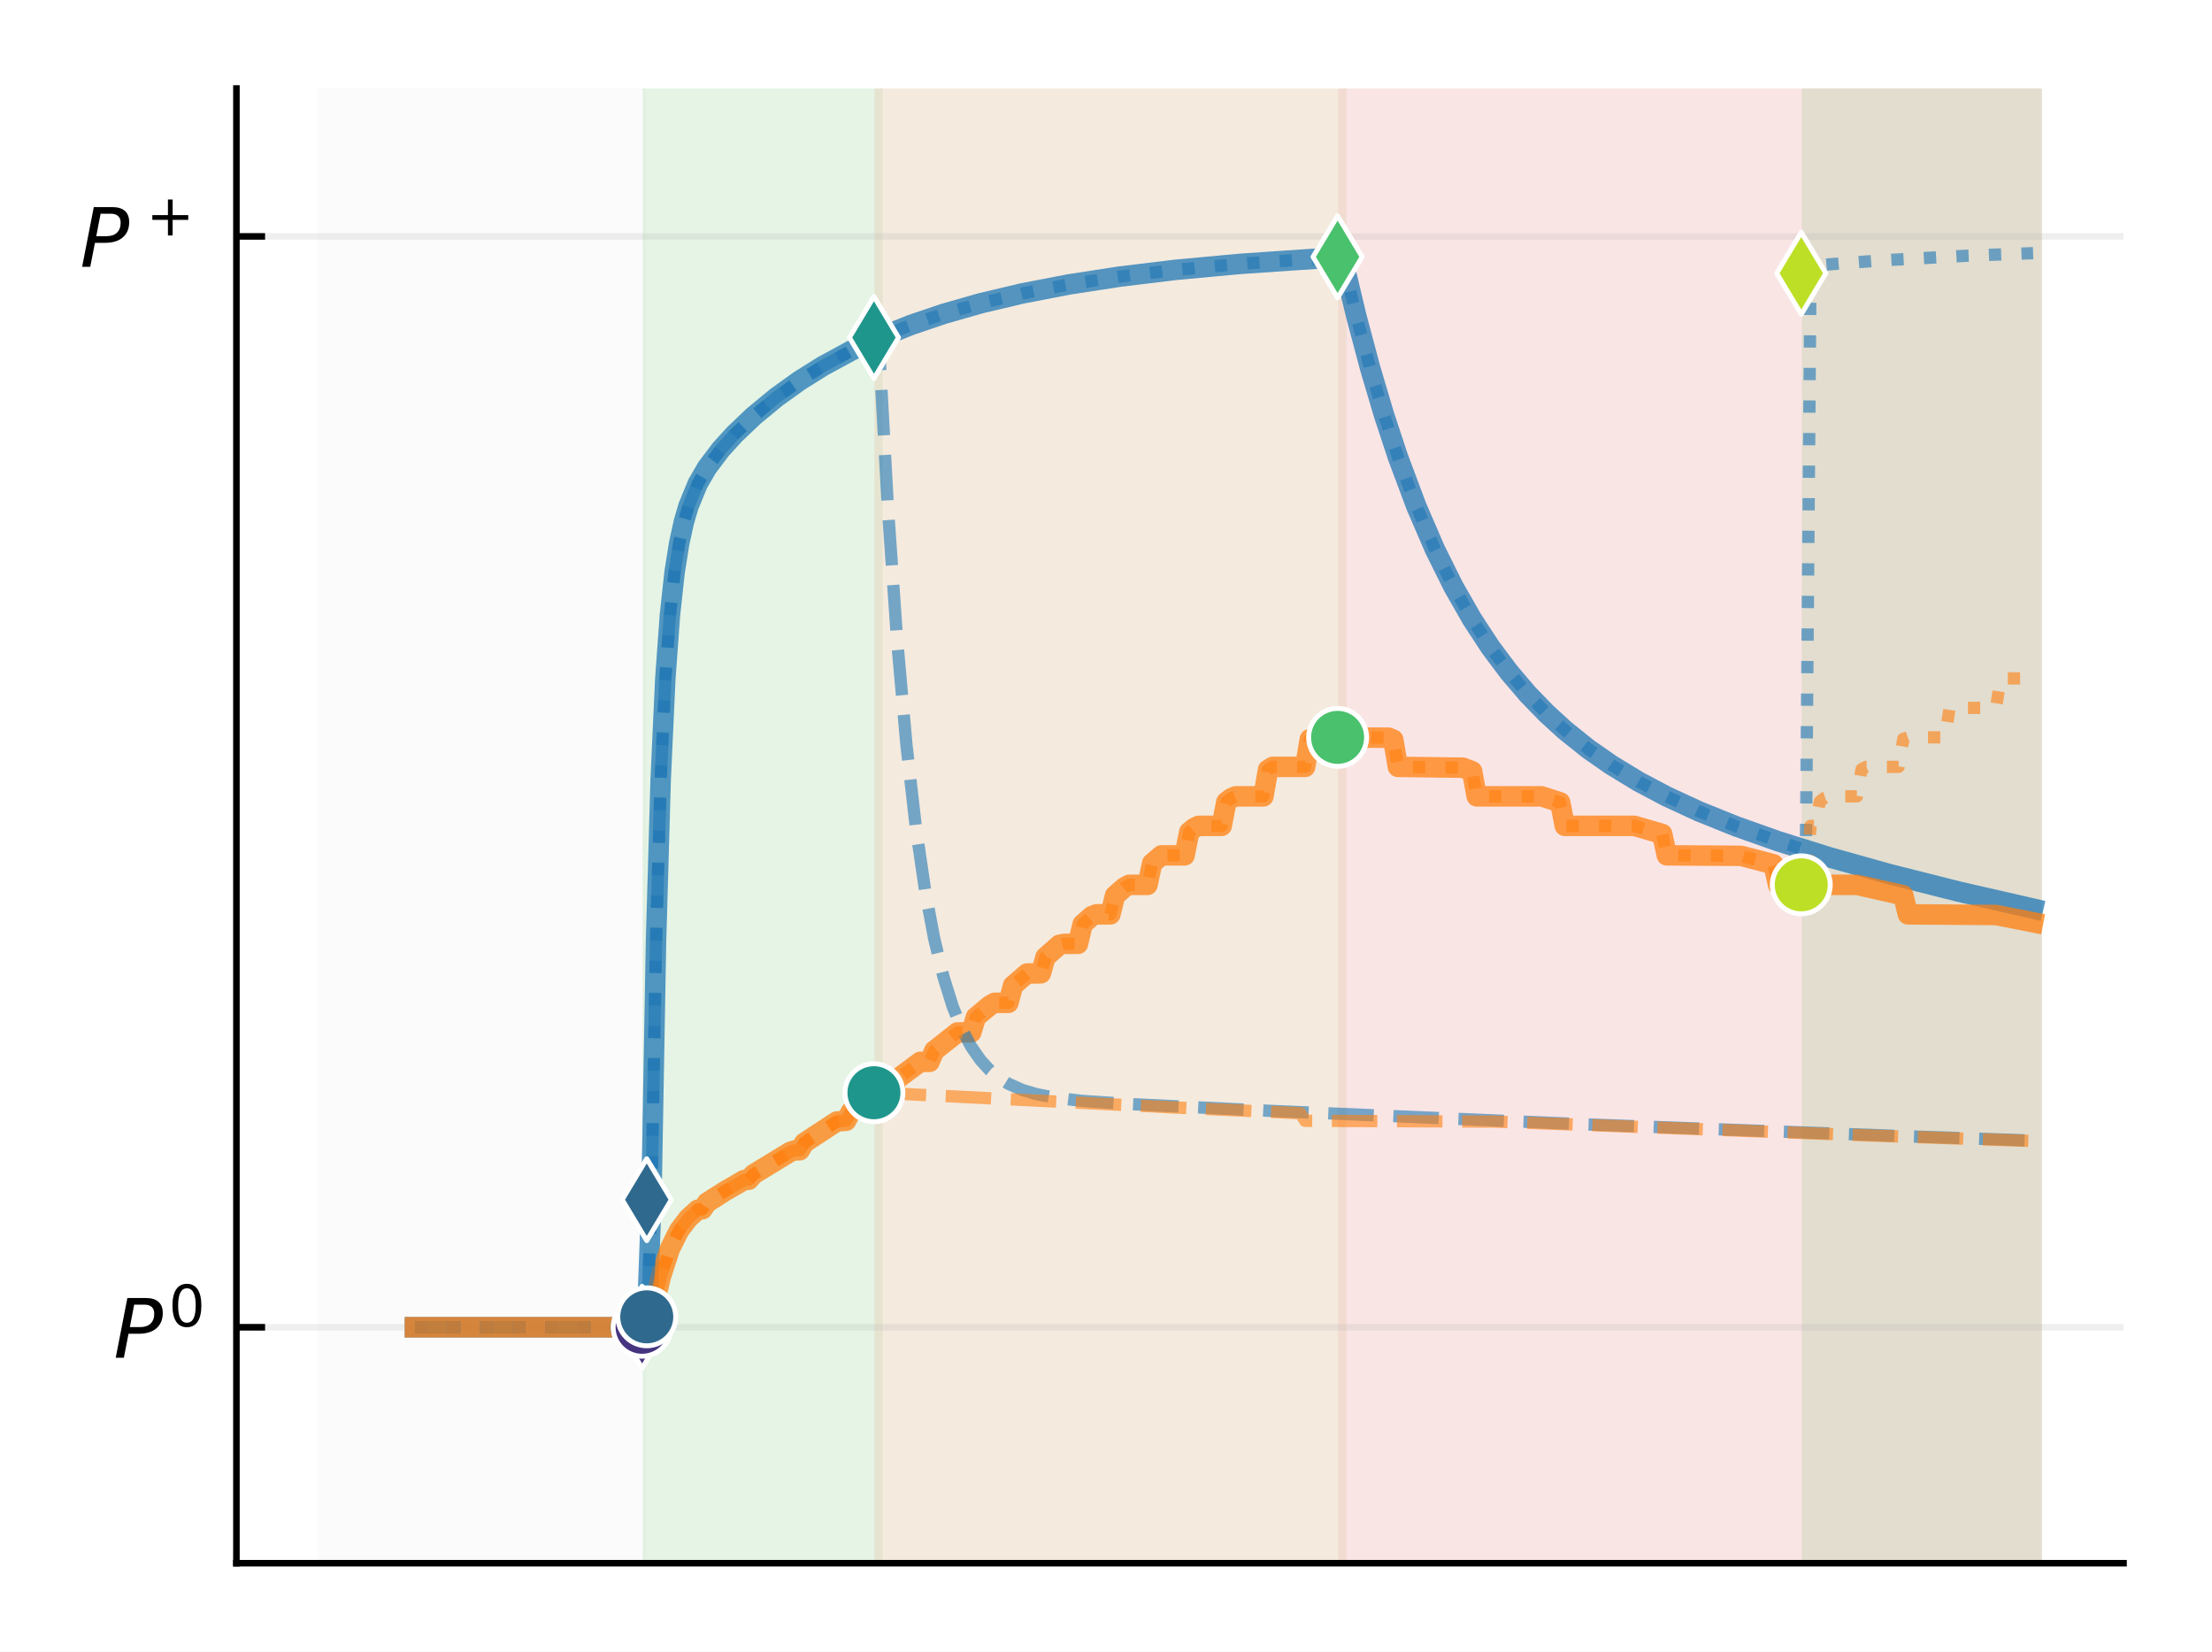
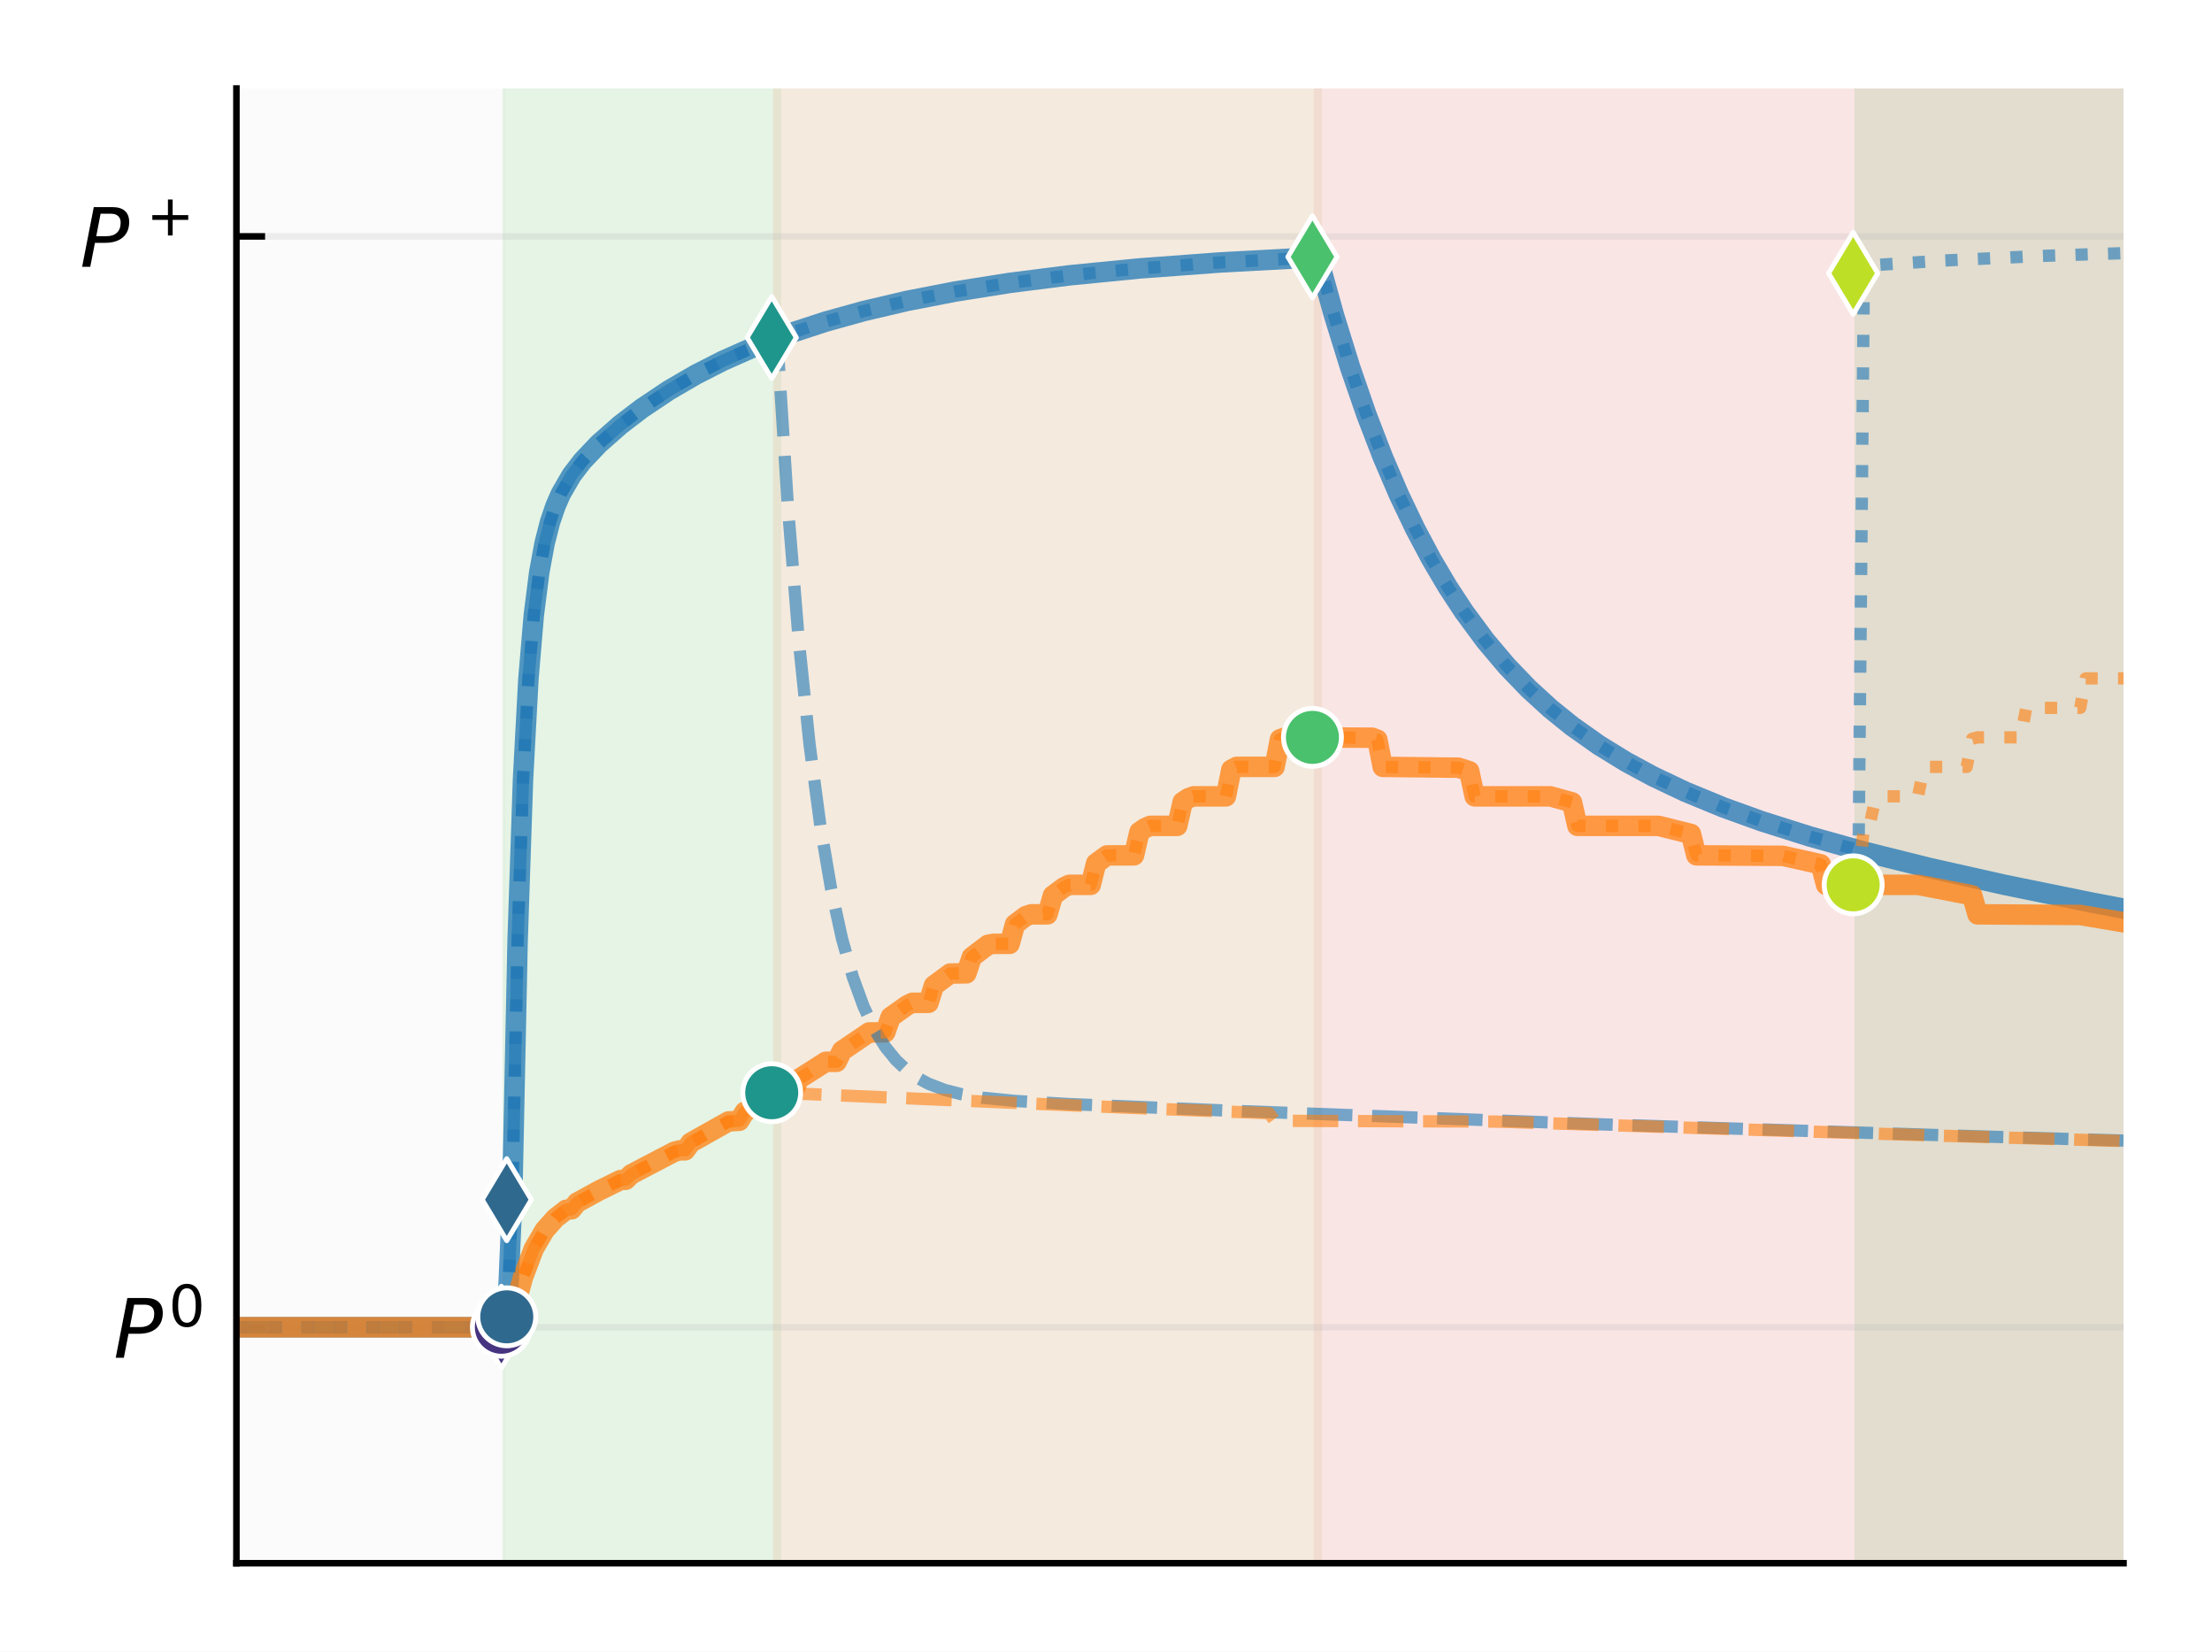
<svg xmlns="http://www.w3.org/2000/svg" xmlns:xlink="http://www.w3.org/1999/xlink" width="270pt" height="201.6pt" viewBox="0 0 270 201.6" version="1.1">
  <defs>
    <style type="text/css">*{stroke-linejoin: round; stroke-linecap: butt}</style>
  </defs>
  <g id="figure_1">
    <g id="patch_1">
      <path d="M 0 201.6  L 270 201.6  L 270 0  L 0 0  z " style="fill: #ffffff" />
    </g>
    <g id="axes_1">
      <g id="patch_2">
        <path d="M 28.857 190.8  L 259.2 190.8  L 259.2 10.8  L 28.857 10.8  z " style="fill: #ffffff" />
      </g>
      <g id="patch_3">
-         <path d="M 39.327 190.8  L 78.378 190.8  L 78.378 10.8  L 39.327 10.8  z " clip-path="url(#pe2b6ffb900)" style="fill: #cccccc; opacity: 0.08; stroke: #cccccc; stroke-linejoin: miter" />
+         <path d="M 15.657 190.8  L 61.198 190.8  L 61.198 10.8  L 15.657 10.8  z " clip-path="url(#pe4b961b85b)" style="fill: #cccccc; opacity: 0.08; stroke: #cccccc; stroke-linejoin: miter" />
      </g>
      <g id="patch_4">
-         <path d="M 78.944 190.8  L 107.242 190.8  L 107.242 10.8  L 78.944 10.8  z " clip-path="url(#pe2b6ffb900)" style="fill: #2ca02c; opacity: 0.08; stroke: #2ca02c; stroke-linejoin: miter" />
+         <path d="M 61.858 190.8  L 94.858 190.8  L 94.858 10.8  L 61.858 10.8  z " clip-path="url(#pe4b961b85b)" style="fill: #2ca02c; opacity: 0.08; stroke: #2ca02c; stroke-linejoin: miter" />
      </g>
      <g id="patch_5">
-         <path d="M 78.944 190.8  L 163.837 190.8  L 163.837 10.8  L 78.944 10.8  z " clip-path="url(#pe2b6ffb900)" style="fill: #2ca02c; opacity: 0.05; stroke: #2ca02c; stroke-linejoin: miter" />
+         <path d="M 61.858 190.8  L 160.859 190.8  L 160.859 10.8  L 61.858 10.8  z " clip-path="url(#pe4b961b85b)" style="fill: #2ca02c; opacity: 0.05; stroke: #2ca02c; stroke-linejoin: miter" />
      </g>
      <g id="patch_6">
-         <path d="M 107.242 190.8  L 248.73 190.8  L 248.73 10.8  L 107.242 10.8  z " clip-path="url(#pe2b6ffb900)" style="fill: #d62728; opacity: 0.05; stroke: #d62728; stroke-linejoin: miter" />
+         <path d="M 94.858 190.8  L 259.86 190.8  L 259.86 10.8  L 94.858 10.8  z " clip-path="url(#pe4b961b85b)" style="fill: #d62728; opacity: 0.05; stroke: #d62728; stroke-linejoin: miter" />
      </g>
      <g id="patch_7">
-         <path d="M 163.837 190.8  L 248.73 190.8  L 248.73 10.8  L 163.837 10.8  z " clip-path="url(#pe2b6ffb900)" style="fill: #d62728; opacity: 0.08; stroke: #d62728; stroke-linejoin: miter" />
+         <path d="M 160.859 190.8  L 259.86 190.8  L 259.86 10.8  L 160.859 10.8  z " clip-path="url(#pe4b961b85b)" style="fill: #d62728; opacity: 0.08; stroke: #d62728; stroke-linejoin: miter" />
      </g>
      <g id="patch_8">
-         <path d="M 107.242 190.8  L 163.837 190.8  L 163.837 10.8  L 107.242 10.8  z " clip-path="url(#pe2b6ffb900)" style="fill: #ff7f0e; opacity: 0.06; stroke: #ff7f0e; stroke-linejoin: miter" />
+         <path d="M 94.858 190.8  L 160.859 190.8  L 160.859 10.8  L 94.858 10.8  z " clip-path="url(#pe4b961b85b)" style="fill: #ff7f0e; opacity: 0.06; stroke: #ff7f0e; stroke-linejoin: miter" />
      </g>
      <g id="patch_9">
-         <path d="M 220.432 190.8  L 248.73 190.8  L 248.73 10.8  L 220.432 10.8  z " clip-path="url(#pe2b6ffb900)" style="fill: #2ca02c; opacity: 0.12; stroke: #2ca02c; stroke-linejoin: miter" />
+         <path d="M 226.86 190.8  L 259.86 190.8  L 259.86 10.8  L 226.86 10.8  z " clip-path="url(#pe4b961b85b)" style="fill: #2ca02c; opacity: 0.12; stroke: #2ca02c; stroke-linejoin: miter" />
      </g>
      <g id="matplotlib.axis_1" />
      <g id="matplotlib.axis_2">
        <g id="ytick_1">
          <g id="line2d_1">
-             <path d="M 28.857 162  L 259.2 162  " clip-path="url(#pe2b6ffb900)" style="fill: none; stroke: #b0b0b0; stroke-opacity: 0.2; stroke-width: 0.8; stroke-linecap: square" />
+             <path d="M 28.857 162  L 259.2 162  " clip-path="url(#pe4b961b85b)" style="fill: none; stroke: #b0b0b0; stroke-opacity: 0.2; stroke-width: 0.8; stroke-linecap: square" />
          </g>
          <g id="line2d_2">
            <defs>
-               <path id="m5f31c4d35d" d="M 0 0  L 3.5 0  " style="stroke: #000000; stroke-width: 0.8" />
+               <path id="m639a095d6e" d="M 0 0  L 3.5 0  " style="stroke: #000000; stroke-width: 0.8" />
            </defs>
            <g>
-               <use xlink:href="#m5f31c4d35d" x="28.857" y="162" style="stroke: #000000; stroke-width: 0.8" />
+               <use xlink:href="#m639a095d6e" x="28.857" y="162" style="stroke: #000000; stroke-width: 0.8" />
            </g>
          </g>
          <g id="text_1">
            <g transform="translate(13.85717 165.7992) scale(0.1 -0.1)">
              <defs>
                <path id="DejaVuSans-Oblique-50" d="M 1081 4666  L 2541 4666  Q 3178 4666 3512 4369  Q 3847 4072 3847 3500  Q 3847 2731 3353 2303  Q 2859 1875 1966 1875  L 1172 1875  L 806 0  L 172 0  L 1081 4666  z M 1613 4147  L 1275 2394  L 2069 2394  Q 2606 2394 2893 2669  Q 3181 2944 3181 3456  Q 3181 3784 2986 3965  Q 2791 4147 2438 4147  L 1613 4147  z " transform="scale(0.015625)" />
                <path id="DejaVuSans-30" d="M 2034 4250  Q 1547 4250 1301 3770  Q 1056 3291 1056 2328  Q 1056 1369 1301 889  Q 1547 409 2034 409  Q 2525 409 2770 889  Q 3016 1369 3016 2328  Q 3016 3291 2770 3770  Q 2525 4250 2034 4250  z M 2034 4750  Q 2819 4750 3233 4129  Q 3647 3509 3647 2328  Q 3647 1150 3233 529  Q 2819 -91 2034 -91  Q 1250 -91 836 529  Q 422 1150 422 2328  Q 422 3509 836 4129  Q 1250 4750 2034 4750  z " transform="scale(0.015625)" />
              </defs>
              <use xlink:href="#DejaVuSans-Oblique-50" transform="translate(0 0.765625)" />
              <use xlink:href="#DejaVuSans-30" transform="translate(67.31951 39.04688) scale(0.7)" />
            </g>
          </g>
        </g>
        <g id="ytick_2">
          <g id="line2d_3">
-             <path d="M 28.857 28.852  L 259.2 28.852  " clip-path="url(#pe2b6ffb900)" style="fill: none; stroke: #b0b0b0; stroke-opacity: 0.2; stroke-width: 0.8; stroke-linecap: square" />
+             <path d="M 28.857 28.852  L 259.2 28.852  " clip-path="url(#pe4b961b85b)" style="fill: none; stroke: #b0b0b0; stroke-opacity: 0.2; stroke-width: 0.8; stroke-linecap: square" />
          </g>
          <g id="line2d_4">
            <g>
-               <use xlink:href="#m5f31c4d35d" x="28.857" y="28.852" style="stroke: #000000; stroke-width: 0.8" />
+               <use xlink:href="#m639a095d6e" x="28.857" y="28.852" style="stroke: #000000; stroke-width: 0.8" />
            </g>
          </g>
          <g id="text_2">
            <g transform="translate(9.757173 32.65148) scale(0.1 -0.1)">
              <defs>
                <path id="DejaVuSans-2b" d="M 2944 4013  L 2944 2272  L 4684 2272  L 4684 1741  L 2944 1741  L 2944 0  L 2419 0  L 2419 1741  L 678 1741  L 678 2272  L 2419 2272  L 2419 4013  L 2944 4013  z " transform="scale(0.015625)" />
              </defs>
              <use xlink:href="#DejaVuSans-Oblique-50" transform="translate(0 0.826562)" />
              <use xlink:href="#DejaVuSans-2b" transform="translate(80.9572 39.10781) scale(0.7)" />
            </g>
          </g>
        </g>
      </g>
      <g id="line2d_5">
-         <path d="M 50.646 162  L 78.944 162  L 79.51 146.435  L 80.076 114.893  L 80.642 95.151  L 81.208 82.886  L 81.774 75.062  L 82.34 69.877  L 82.906 66.297  L 83.472 63.719  L 84.038 61.782  L 85.169 59.033  L 86.301 57.081  L 87.999 54.831  L 89.697 52.969  L 91.961 50.813  L 94.791 48.475  L 97.62 46.447  L 100.45 44.675  L 103.846 42.83  L 107.242 41.242  L 111.203 39.658  L 115.165 38.314  L 119.693 37.019  L 124.786 35.813  L 130.446 34.722  L 136.671 33.763  L 143.463 32.94  L 151.386 32.205  L 161.007 31.553  L 163.837 31.4  L 165.535 38.514  L 167.233 44.898  L 168.931 50.628  L 170.628 55.772  L 172.892 61.822  L 175.156 67.066  L 177.42 71.619  L 179.684 75.58  L 181.947 79.034  L 184.211 82.055  L 186.475 84.709  L 188.739 87.049  L 191.003 89.118  L 193.832 91.386  L 196.662 93.363  L 200.058 95.427  L 203.454 97.222  L 207.415 99.052  L 211.943 100.875  L 217.037 102.678  L 223.262 104.632  L 230.619 106.692  L 239.109 108.833  L 248.164 110.907  L 248.164 110.907  " clip-path="url(#pe2b6ffb900)" style="fill: none; stroke: #1f77b4; stroke-opacity: 0.75; stroke-width: 2.5; stroke-linecap: square" />
+         <path d="M 28.857 162  L 61.858 162  L 62.518 146.435  L 63.178 114.893  L 63.838 95.151  L 64.498 82.886  L 65.158 75.062  L 65.818 69.877  L 66.478 66.297  L 67.138 63.719  L 67.798 61.782  L 68.458 60.267  L 69.778 57.99  L 71.098 56.267  L 73.078 54.179  L 75.718 51.853  L 78.358 49.836  L 81.658 47.63  L 84.958 45.71  L 88.258 44.029  L 92.218 42.275  L 96.178 40.762  L 100.798 39.252  L 105.418 37.968  L 110.698 36.73  L 116.638 35.576  L 123.238 34.531  L 130.498 33.611  L 139.079 32.765  L 148.979 32.031  L 160.199 31.429  L 160.859 31.4  L 162.839 38.514  L 164.819 44.898  L 166.799 50.628  L 168.779 55.772  L 170.759 60.39  L 172.739 64.537  L 174.719 68.265  L 176.699 71.619  L 178.679 74.64  L 181.319 78.213  L 183.959 81.337  L 186.599 84.077  L 189.239 86.491  L 191.879 88.624  L 195.179 90.958  L 198.479 92.988  L 201.779 94.772  L 205.739 96.65  L 210.359 98.554  L 214.979 100.22  L 220.92 102.102  L 227.52 103.948  L 235.44 105.926  L 244.68 108.002  L 255.24 110.152  L 259.2 110.907  L 259.2 110.907  " clip-path="url(#pe4b961b85b)" style="fill: none; stroke: #1f77b4; stroke-opacity: 0.75; stroke-width: 2.5; stroke-linecap: square" />
      </g>
      <g id="line2d_6">
-         <path d="M 50.646 162  L 78.944 162  L 79.51 160.726  L 80.642 155.903  L 81.774 152.411  L 82.906 150.156  L 84.038 148.673  L 85.169 147.652  L 85.735 147.6  L 86.301 146.784  L 88.565 145.34  L 90.829 144.034  L 91.395 144  L 91.961 143.338  L 96.489 140.573  L 97.054 140.4  L 97.62 140.4  L 98.186 139.475  L 102.148 136.879  L 103.28 136.8  L 103.846 135.714  L 107.242 133.374  L 107.808 133.2  L 108.94 133.2  L 109.505 131.703  L 112.335 129.6  L 113.467 129.6  L 114.033 128.253  L 116.863 126.019  L 118.561 126  L 119.127 124.138  L 120.825 122.725  L 121.39 122.4  L 123.088 122.4  L 123.654 120.293  L 125.352 118.828  L 127.05 118.8  L 127.616 116.821  L 129.314 115.319  L 129.88 115.2  L 131.578 115.2  L 132.144 112.811  L 133.275 111.814  L 133.841 111.6  L 135.539 111.6  L 136.105 109.313  L 137.237 108.321  L 137.803 108  L 140.067 108  L 140.633 105.373  L 141.765 104.406  L 144.595 104.4  L 145.16 101.555  L 145.726 101.089  L 146.292 100.8  L 149.122 100.8  L 149.688 97.89  L 150.254 97.445  L 150.82 97.2  L 154.216 97.2  L 154.782 93.946  L 155.348 93.6  L 159.309 93.6  L 159.875 90.232  L 160.441 90  L 169.496 90.041  L 170.062 90.281  L 170.628 93.6  L 178.552 93.703  L 179.684 94.13  L 180.25 97.2  L 188.173 97.2  L 190.437 97.931  L 191.003 100.8  L 199.492 100.8  L 202.888 101.787  L 203.454 104.4  L 212.509 104.46  L 216.471 105.492  L 217.037 108  L 226.658 108  L 232.317 109.275  L 232.883 111.6  L 243.636 111.679  L 248.164 112.57  L 248.164 112.57  " clip-path="url(#pe2b6ffb900)" style="fill: none; stroke: #ff7f0e; stroke-opacity: 0.75; stroke-width: 2.5; stroke-linecap: square" />
+         <path d="M 28.857 162  L 61.858 162  L 62.518 160.726  L 63.838 155.903  L 65.158 152.411  L 66.478 150.156  L 67.798 148.673  L 69.118 147.652  L 69.778 147.6  L 70.438 146.784  L 73.078 145.34  L 75.718 144.034  L 76.378 144  L 77.038 143.338  L 82.318 140.573  L 82.978 140.4  L 83.638 140.4  L 84.298 139.475  L 88.918 136.879  L 90.238 136.8  L 90.898 135.714  L 94.858 133.374  L 95.518 133.2  L 96.838 133.2  L 97.498 131.703  L 100.798 129.6  L 102.118 129.6  L 102.778 128.253  L 106.078 126.019  L 108.058 126  L 108.718 124.138  L 110.698 122.725  L 111.358 122.4  L 113.338 122.4  L 113.998 120.293  L 115.978 118.828  L 117.958 118.8  L 118.618 116.821  L 120.598 115.319  L 121.258 115.2  L 123.238 115.2  L 123.898 112.811  L 125.218 111.814  L 125.878 111.6  L 127.858 111.6  L 128.518 109.313  L 129.838 108.321  L 130.498 108  L 133.138 108  L 133.798 105.373  L 135.118 104.406  L 138.419 104.4  L 139.079 101.555  L 139.739 101.089  L 140.399 100.8  L 143.699 100.8  L 144.359 97.89  L 145.019 97.445  L 145.679 97.2  L 149.639 97.2  L 150.299 93.946  L 150.959 93.6  L 155.579 93.6  L 156.239 90.232  L 156.899 90  L 167.459 90.041  L 168.119 90.281  L 168.779 93.6  L 178.019 93.703  L 179.339 94.13  L 179.999 97.2  L 189.239 97.2  L 191.879 97.931  L 192.539 100.8  L 202.439 100.8  L 206.399 101.787  L 207.059 104.4  L 217.619 104.46  L 222.24 105.492  L 222.9 108  L 234.12 108  L 240.72 109.275  L 241.38 111.6  L 253.92 111.679  L 259.2 112.57  L 259.2 112.57  " clip-path="url(#pe4b961b85b)" style="fill: none; stroke: #ff7f0e; stroke-opacity: 0.75; stroke-width: 2.5; stroke-linecap: square" />
      </g>
      <g id="line2d_7">
-         <path d="M 50.646 162  L 78.944 162  L 79.51 146.435  L 80.076 114.893  L 80.642 95.151  L 81.208 82.886  L 81.774 75.062  L 82.34 69.877  L 82.906 66.297  L 83.472 63.719  L 84.038 61.782  L 85.169 59.033  L 86.301 57.081  L 87.999 54.831  L 89.697 52.969  L 91.961 50.813  L 94.791 48.475  L 97.62 46.447  L 100.45 44.675  L 103.846 42.83  L 107.242 41.242  L 108.374 61.937  L 109.505 78.162  L 110.637 90.871  L 111.769 100.808  L 112.901 108.552  L 114.033 114.575  L 115.165 119.248  L 116.297 122.866  L 117.429 125.65  L 118.561 127.781  L 119.693 129.404  L 120.825 130.636  L 121.956 131.57  L 123.088 132.28  L 124.786 133.036  L 126.484 133.543  L 128.748 133.985  L 132.144 134.375  L 137.803 134.755  L 154.782 135.574  L 193.832 137.245  L 233.449 138.716  L 248.164 139.216  L 248.164 139.216  " clip-path="url(#pe2b6ffb900)" style="fill: none; stroke-dasharray: 5.55,2.4; stroke-dashoffset: 0; stroke: #1f77b4; stroke-opacity: 0.6; stroke-width: 1.5" />
+         <path d="M 28.857 162  L 61.858 162  L 62.518 146.435  L 63.178 114.893  L 63.838 95.151  L 64.498 82.886  L 65.158 75.062  L 65.818 69.877  L 66.478 66.297  L 67.138 63.719  L 67.798 61.782  L 68.458 60.267  L 69.778 57.99  L 71.098 56.267  L 73.078 54.179  L 75.718 51.853  L 78.358 49.836  L 81.658 47.63  L 84.958 45.71  L 88.258 44.029  L 92.218 42.275  L 94.858 41.242  L 96.178 61.937  L 97.498 78.162  L 98.818 90.871  L 100.138 100.808  L 101.458 108.552  L 102.778 114.575  L 104.098 119.248  L 105.418 122.866  L 106.738 125.65  L 108.058 127.781  L 109.378 129.404  L 110.698 130.636  L 112.018 131.57  L 113.338 132.28  L 115.318 133.036  L 117.298 133.543  L 119.938 133.985  L 123.898 134.375  L 130.498 134.755  L 150.299 135.574  L 195.839 137.245  L 242.04 138.716  L 259.2 139.216  L 259.2 139.216  " clip-path="url(#pe4b961b85b)" style="fill: none; stroke-dasharray: 5.55,2.4; stroke-dashoffset: 0; stroke: #1f77b4; stroke-opacity: 0.6; stroke-width: 1.5" />
      </g>
      <g id="line2d_8">
-         <path d="M 50.646 162  L 78.944 162  L 79.51 160.726  L 80.642 155.903  L 81.774 152.411  L 82.906 150.156  L 84.038 148.673  L 85.169 147.652  L 85.735 147.6  L 86.301 146.784  L 88.565 145.34  L 90.829 144.034  L 91.395 144  L 91.961 143.338  L 96.489 140.573  L 97.054 140.4  L 97.62 140.4  L 98.186 139.475  L 102.148 136.879  L 103.28 136.8  L 103.846 135.714  L 107.242 133.374  L 143.463 135.179  L 158.743 135.878  L 159.309 136.8  L 182.513 136.897  L 228.356 138.597  L 248.164 139.269  L 248.164 139.269  " clip-path="url(#pe2b6ffb900)" style="fill: none; stroke-dasharray: 5.55,2.4; stroke-dashoffset: 0; stroke: #ff7f0e; stroke-opacity: 0.6; stroke-width: 1.5" />
+         <path d="M 28.857 162  L 61.858 162  L 62.518 160.726  L 63.838 155.903  L 65.158 152.411  L 66.478 150.156  L 67.798 148.673  L 69.118 147.652  L 69.778 147.6  L 70.438 146.784  L 73.078 145.34  L 75.718 144.034  L 76.378 144  L 77.038 143.338  L 82.318 140.573  L 82.978 140.4  L 83.638 140.4  L 84.298 139.475  L 88.918 136.879  L 90.238 136.8  L 90.898 135.714  L 94.858 133.374  L 137.099 135.179  L 154.919 135.878  L 155.579 136.8  L 182.639 136.897  L 236.1 138.597  L 259.2 139.269  L 259.2 139.269  " clip-path="url(#pe4b961b85b)" style="fill: none; stroke-dasharray: 5.55,2.4; stroke-dashoffset: 0; stroke: #ff7f0e; stroke-opacity: 0.6; stroke-width: 1.5" />
      </g>
      <g id="line2d_9">
-         <path d="M 50.646 162  L 78.944 162  L 79.51 146.435  L 80.076 114.893  L 80.642 95.151  L 81.208 82.886  L 81.774 75.062  L 82.34 69.877  L 82.906 66.297  L 83.472 63.719  L 84.038 61.782  L 85.169 59.033  L 86.301 57.081  L 87.999 54.831  L 89.697 52.969  L 91.961 50.813  L 94.791 48.475  L 97.62 46.447  L 100.45 44.675  L 103.846 42.83  L 107.242 41.242  L 111.203 39.658  L 115.165 38.314  L 119.693 37.019  L 124.786 35.813  L 130.446 34.722  L 136.671 33.763  L 143.463 32.94  L 151.386 32.205  L 161.007 31.553  L 163.837 31.4  L 165.535 38.514  L 167.233 44.898  L 168.931 50.628  L 170.628 55.772  L 172.892 61.822  L 175.156 67.066  L 177.42 71.619  L 179.684 75.58  L 181.947 79.034  L 184.211 82.055  L 186.475 84.709  L 188.739 87.049  L 191.003 89.118  L 193.832 91.386  L 196.662 93.363  L 200.058 95.427  L 203.454 97.222  L 207.415 99.052  L 211.943 100.875  L 217.037 102.678  L 220.432 103.772  L 220.998 32.439  L 229.487 31.791  L 240.241 31.207  L 248.164 30.899  L 248.164 30.899  " clip-path="url(#pe2b6ffb900)" style="fill: none; stroke-dasharray: 1.5,2.475; stroke-dashoffset: 0; stroke: #1f77b4; stroke-opacity: 0.6; stroke-width: 1.5" />
+         <path d="M 28.857 162  L 61.858 162  L 62.518 146.435  L 63.178 114.893  L 63.838 95.151  L 64.498 82.886  L 65.158 75.062  L 65.818 69.877  L 66.478 66.297  L 67.138 63.719  L 67.798 61.782  L 68.458 60.267  L 69.778 57.99  L 71.098 56.267  L 73.078 54.179  L 75.718 51.853  L 78.358 49.836  L 81.658 47.63  L 84.958 45.71  L 88.258 44.029  L 92.218 42.275  L 96.178 40.762  L 100.798 39.252  L 105.418 37.968  L 110.698 36.73  L 116.638 35.576  L 123.238 34.531  L 130.498 33.611  L 139.079 32.765  L 148.979 32.031  L 160.199 31.429  L 160.859 31.4  L 162.839 38.514  L 164.819 44.898  L 166.799 50.628  L 168.779 55.772  L 170.759 60.39  L 172.739 64.537  L 174.719 68.265  L 176.699 71.619  L 178.679 74.64  L 181.319 78.213  L 183.959 81.337  L 186.599 84.077  L 189.239 86.491  L 191.879 88.624  L 195.179 90.958  L 198.479 92.988  L 201.779 94.772  L 205.739 96.65  L 210.359 98.554  L 214.979 100.22  L 220.92 102.102  L 226.86 103.772  L 227.52 32.439  L 237.42 31.791  L 249.3 31.233  L 259.2 30.899  L 259.2 30.899  " clip-path="url(#pe4b961b85b)" style="fill: none; stroke-dasharray: 1.5,2.475; stroke-dashoffset: 0; stroke: #1f77b4; stroke-opacity: 0.6; stroke-width: 1.5" />
      </g>
      <g id="line2d_10">
-         <path d="M 50.646 162  L 78.944 162  L 79.51 160.726  L 80.642 155.903  L 81.774 152.411  L 82.906 150.156  L 84.038 148.673  L 85.169 147.652  L 85.735 147.6  L 86.301 146.784  L 88.565 145.34  L 90.829 144.034  L 91.395 144  L 91.961 143.338  L 96.489 140.573  L 97.054 140.4  L 97.62 140.4  L 98.186 139.475  L 102.148 136.879  L 103.28 136.8  L 103.846 135.714  L 107.242 133.374  L 107.808 133.2  L 108.94 133.2  L 109.505 131.703  L 112.335 129.6  L 113.467 129.6  L 114.033 128.253  L 116.863 126.019  L 118.561 126  L 119.127 124.138  L 120.825 122.725  L 121.39 122.4  L 123.088 122.4  L 123.654 120.293  L 125.352 118.828  L 127.05 118.8  L 127.616 116.821  L 129.314 115.319  L 129.88 115.2  L 131.578 115.2  L 132.144 112.811  L 133.275 111.814  L 133.841 111.6  L 135.539 111.6  L 136.105 109.313  L 137.237 108.321  L 137.803 108  L 140.067 108  L 140.633 105.373  L 141.765 104.406  L 144.595 104.4  L 145.16 101.555  L 145.726 101.089  L 146.292 100.8  L 149.122 100.8  L 149.688 97.89  L 150.254 97.445  L 150.82 97.2  L 154.216 97.2  L 154.782 93.946  L 155.348 93.6  L 159.309 93.6  L 159.875 90.232  L 160.441 90  L 169.496 90.041  L 170.062 90.281  L 170.628 93.6  L 178.552 93.703  L 179.684 94.13  L 180.25 97.2  L 188.173 97.2  L 190.437 97.931  L 191.003 100.8  L 199.492 100.8  L 202.888 101.787  L 203.454 104.4  L 212.509 104.46  L 216.471 105.492  L 217.037 108  L 220.432 108  L 220.998 100.8  L 221.564 100.8  L 222.13 97.832  L 222.696 97.386  L 223.262 97.2  L 226.658 97.2  L 227.224 93.887  L 227.79 93.6  L 231.751 93.6  L 232.317 90.175  L 232.883 90  L 237.411 90  L 237.977 86.4  L 243.636 86.4  L 244.202 82.8  L 248.164 82.8  L 248.164 82.8  " clip-path="url(#pe2b6ffb900)" style="fill: none; stroke-dasharray: 1.5,2.475; stroke-dashoffset: 0; stroke: #ff7f0e; stroke-opacity: 0.6; stroke-width: 1.5" />
+         <path d="M 28.857 162  L 61.858 162  L 62.518 160.726  L 63.838 155.903  L 65.158 152.411  L 66.478 150.156  L 67.798 148.673  L 69.118 147.652  L 69.778 147.6  L 70.438 146.784  L 73.078 145.34  L 75.718 144.034  L 76.378 144  L 77.038 143.338  L 82.318 140.573  L 82.978 140.4  L 83.638 140.4  L 84.298 139.475  L 88.918 136.879  L 90.238 136.8  L 90.898 135.714  L 94.858 133.374  L 95.518 133.2  L 96.838 133.2  L 97.498 131.703  L 100.798 129.6  L 102.118 129.6  L 102.778 128.253  L 106.078 126.019  L 108.058 126  L 108.718 124.138  L 110.698 122.725  L 111.358 122.4  L 113.338 122.4  L 113.998 120.293  L 115.978 118.828  L 117.958 118.8  L 118.618 116.821  L 120.598 115.319  L 121.258 115.2  L 123.238 115.2  L 123.898 112.811  L 125.218 111.814  L 125.878 111.6  L 127.858 111.6  L 128.518 109.313  L 129.838 108.321  L 130.498 108  L 133.138 108  L 133.798 105.373  L 135.118 104.406  L 138.419 104.4  L 139.079 101.555  L 139.739 101.089  L 140.399 100.8  L 143.699 100.8  L 144.359 97.89  L 145.019 97.445  L 145.679 97.2  L 149.639 97.2  L 150.299 93.946  L 150.959 93.6  L 155.579 93.6  L 156.239 90.232  L 156.899 90  L 167.459 90.041  L 168.119 90.281  L 168.779 93.6  L 178.019 93.703  L 179.339 94.13  L 179.999 97.2  L 189.239 97.2  L 191.879 97.931  L 192.539 100.8  L 202.439 100.8  L 206.399 101.787  L 207.059 104.4  L 217.619 104.46  L 222.24 105.492  L 222.9 108  L 226.86 108  L 227.52 100.8  L 228.18 100.8  L 228.84 97.832  L 229.5 97.386  L 230.16 97.2  L 234.12 97.2  L 234.78 93.887  L 235.44 93.6  L 240.06 93.6  L 240.72 90.175  L 241.38 90  L 246.66 90  L 247.32 86.4  L 253.92 86.4  L 254.58 82.8  L 259.2 82.8  L 259.2 82.8  " clip-path="url(#pe4b961b85b)" style="fill: none; stroke-dasharray: 1.5,2.475; stroke-dashoffset: 0; stroke: #ff7f0e; stroke-opacity: 0.6; stroke-width: 1.5" />
      </g>
      <g id="patch_10">
        <path d="M 28.857 190.8  L 28.857 10.8  " style="fill: none; stroke: #000000; stroke-width: 0.8; stroke-linejoin: miter; stroke-linecap: square" />
      </g>
      <g id="patch_11">
        <path d="M 28.857 190.8  L 259.2 190.8  " style="fill: none; stroke: #000000; stroke-width: 0.8; stroke-linejoin: miter; stroke-linecap: square" />
      </g>
      <g id="PathCollection_1">
        <defs>
-           <path id="md98111f346" d="M -0 5  L 3 0  L 0 -5  L -3 -0  z " style="stroke: #ffffff; stroke-width: 0.6" />
+           <path id="mf2292b4dd6" d="M -0 5  L 3 0  L 0 -5  L -3 -0  z " style="stroke: #ffffff; stroke-width: 0.6" />
        </defs>
-         <g clip-path="url(#pe2b6ffb900)">
-           <use xlink:href="#md98111f346" x="78.378" y="162" style="fill: #463480; stroke: #ffffff; stroke-width: 0.6" />
+         <g clip-path="url(#pe4b961b85b)">
+           <use xlink:href="#mf2292b4dd6" x="61.198" y="162" style="fill: #463480; stroke: #ffffff; stroke-width: 0.6" />
        </g>
      </g>
      <g id="PathCollection_2">
        <defs>
-           <path id="m7ca001d203" d="M -0 5  L 3 0  L 0 -5  L -3 -0  z " style="stroke: #ffffff; stroke-width: 0.6" />
+           <path id="mad78451660" d="M -0 5  L 3 0  L 0 -5  L -3 -0  z " style="stroke: #ffffff; stroke-width: 0.6" />
        </defs>
-         <g clip-path="url(#pe2b6ffb900)">
-           <use xlink:href="#m7ca001d203" x="78.944" y="146.429" style="fill: #30698e; stroke: #ffffff; stroke-width: 0.6" />
+         <g clip-path="url(#pe4b961b85b)">
+           <use xlink:href="#mad78451660" x="61.858" y="146.429" style="fill: #30698e; stroke: #ffffff; stroke-width: 0.6" />
        </g>
      </g>
      <g id="PathCollection_3">
        <defs>
-           <path id="m594082eda6" d="M -0 5  L 3 0  L 0 -5  L -3 -0  z " style="stroke: #ffffff; stroke-width: 0.6" />
+           <path id="m2d34c4a4e8" d="M -0 5  L 3 0  L 0 -5  L -3 -0  z " style="stroke: #ffffff; stroke-width: 0.6" />
        </defs>
-         <g clip-path="url(#pe2b6ffb900)">
-           <use xlink:href="#m594082eda6" x="106.676" y="41.196" style="fill: #1f968b; stroke: #ffffff; stroke-width: 0.6" />
+         <g clip-path="url(#pe4b961b85b)">
+           <use xlink:href="#m2d34c4a4e8" x="94.198" y="41.196" style="fill: #1f968b; stroke: #ffffff; stroke-width: 0.6" />
        </g>
      </g>
      <g id="PathCollection_4">
        <defs>
-           <path id="m169ffdeac8" d="M -0 5  L 3 0  L 0 -5  L -3 -0  z " style="stroke: #ffffff; stroke-width: 0.6" />
+           <path id="m7c0484992c" d="M -0 5  L 3 0  L 0 -5  L -3 -0  z " style="stroke: #ffffff; stroke-width: 0.6" />
        </defs>
-         <g clip-path="url(#pe2b6ffb900)">
-           <use xlink:href="#m169ffdeac8" x="163.271" y="31.35" style="fill: #4ac16d; stroke: #ffffff; stroke-width: 0.6" />
+         <g clip-path="url(#pe4b961b85b)">
+           <use xlink:href="#m7c0484992c" x="160.199" y="31.35" style="fill: #4ac16d; stroke: #ffffff; stroke-width: 0.6" />
        </g>
      </g>
      <g id="PathCollection_5">
        <defs>
-           <path id="maf5299fb71" d="M -0 5  L 3 0  L 0 -5  L -3 -0  z " style="stroke: #ffffff; stroke-width: 0.6" />
+           <path id="m3315278fc9" d="M -0 5  L 3 0  L 0 -5  L -3 -0  z " style="stroke: #ffffff; stroke-width: 0.6" />
        </defs>
-         <g clip-path="url(#pe2b6ffb900)">
-           <use xlink:href="#maf5299fb71" x="219.866" y="33.352" style="fill: #bddf26; stroke: #ffffff; stroke-width: 0.6" />
+         <g clip-path="url(#pe4b961b85b)">
+           <use xlink:href="#m3315278fc9" x="226.2" y="33.352" style="fill: #bddf26; stroke: #ffffff; stroke-width: 0.6" />
        </g>
      </g>
      <g id="PathCollection_6">
        <defs>
-           <path id="m4aa75e9d07" d="M 0 3.536  C 0.938 3.536 1.837 3.163 2.5 2.5  C 3.163 1.837 3.536 0.938 3.536 0  C 3.536 -0.938 3.163 -1.837 2.5 -2.5  C 1.837 -3.163 0.938 -3.536 0 -3.536  C -0.938 -3.536 -1.837 -3.163 -2.5 -2.5  C -3.163 -1.837 -3.536 -0.938 -3.536 0  C -3.536 0.938 -3.163 1.837 -2.5 2.5  C -1.837 3.163 -0.938 3.536 0 3.536  z " style="stroke: #ffffff; stroke-width: 0.6" />
+           <path id="m005f16f7c6" d="M 0 3.536  C 0.938 3.536 1.837 3.163 2.5 2.5  C 3.163 1.837 3.536 0.938 3.536 0  C 3.536 -0.938 3.163 -1.837 2.5 -2.5  C 1.837 -3.163 0.938 -3.536 0 -3.536  C -0.938 -3.536 -1.837 -3.163 -2.5 -2.5  C -3.163 -1.837 -3.536 -0.938 -3.536 0  C -3.536 0.938 -3.163 1.837 -2.5 2.5  C -1.837 3.163 -0.938 3.536 0 3.536  z " style="stroke: #ffffff; stroke-width: 0.6" />
        </defs>
-         <g clip-path="url(#pe2b6ffb900)">
-           <use xlink:href="#m4aa75e9d07" x="78.378" y="162" style="fill: #463480; stroke: #ffffff; stroke-width: 0.6" />
+         <g clip-path="url(#pe4b961b85b)">
+           <use xlink:href="#m005f16f7c6" x="61.198" y="162" style="fill: #463480; stroke: #ffffff; stroke-width: 0.6" />
        </g>
      </g>
      <g id="PathCollection_7">
        <defs>
-           <path id="m705b5377f0" d="M 0 3.536  C 0.938 3.536 1.837 3.163 2.5 2.5  C 3.163 1.837 3.536 0.938 3.536 0  C 3.536 -0.938 3.163 -1.837 2.5 -2.5  C 1.837 -3.163 0.938 -3.536 0 -3.536  C -0.938 -3.536 -1.837 -3.163 -2.5 -2.5  C -3.163 -1.837 -3.536 -0.938 -3.536 0  C -3.536 0.938 -3.163 1.837 -2.5 2.5  C -1.837 3.163 -0.938 3.536 0 3.536  z " style="stroke: #ffffff; stroke-width: 0.6" />
+           <path id="md92c60e108" d="M 0 3.536  C 0.938 3.536 1.837 3.163 2.5 2.5  C 3.163 1.837 3.536 0.938 3.536 0  C 3.536 -0.938 3.163 -1.837 2.5 -2.5  C 1.837 -3.163 0.938 -3.536 0 -3.536  C -0.938 -3.536 -1.837 -3.163 -2.5 -2.5  C -3.163 -1.837 -3.536 -0.938 -3.536 0  C -3.536 0.938 -3.163 1.837 -2.5 2.5  C -1.837 3.163 -0.938 3.536 0 3.536  z " style="stroke: #ffffff; stroke-width: 0.6" />
        </defs>
-         <g clip-path="url(#pe2b6ffb900)">
-           <use xlink:href="#m705b5377f0" x="78.944" y="160.726" style="fill: #30698e; stroke: #ffffff; stroke-width: 0.6" />
+         <g clip-path="url(#pe4b961b85b)">
+           <use xlink:href="#md92c60e108" x="61.858" y="160.726" style="fill: #30698e; stroke: #ffffff; stroke-width: 0.6" />
        </g>
      </g>
      <g id="PathCollection_8">
        <defs>
-           <path id="md4d36d1953" d="M 0 3.536  C 0.938 3.536 1.837 3.163 2.5 2.5  C 3.163 1.837 3.536 0.938 3.536 0  C 3.536 -0.938 3.163 -1.837 2.5 -2.5  C 1.837 -3.163 0.938 -3.536 0 -3.536  C -0.938 -3.536 -1.837 -3.163 -2.5 -2.5  C -3.163 -1.837 -3.536 -0.938 -3.536 0  C -3.536 0.938 -3.163 1.837 -2.5 2.5  C -1.837 3.163 -0.938 3.536 0 3.536  z " style="stroke: #ffffff; stroke-width: 0.6" />
+           <path id="m7cfa5adabf" d="M 0 3.536  C 0.938 3.536 1.837 3.163 2.5 2.5  C 3.163 1.837 3.536 0.938 3.536 0  C 3.536 -0.938 3.163 -1.837 2.5 -2.5  C 1.837 -3.163 0.938 -3.536 0 -3.536  C -0.938 -3.536 -1.837 -3.163 -2.5 -2.5  C -3.163 -1.837 -3.536 -0.938 -3.536 0  C -3.536 0.938 -3.163 1.837 -2.5 2.5  C -1.837 3.163 -0.938 3.536 0 3.536  z " style="stroke: #ffffff; stroke-width: 0.6" />
        </defs>
-         <g clip-path="url(#pe2b6ffb900)">
-           <use xlink:href="#md4d36d1953" x="106.676" y="133.374" style="fill: #1f968b; stroke: #ffffff; stroke-width: 0.6" />
+         <g clip-path="url(#pe4b961b85b)">
+           <use xlink:href="#m7cfa5adabf" x="94.198" y="133.374" style="fill: #1f968b; stroke: #ffffff; stroke-width: 0.6" />
        </g>
      </g>
      <g id="PathCollection_9">
        <defs>
-           <path id="m4298b84ce7" d="M 0 3.536  C 0.938 3.536 1.837 3.163 2.5 2.5  C 3.163 1.837 3.536 0.938 3.536 0  C 3.536 -0.938 3.163 -1.837 2.5 -2.5  C 1.837 -3.163 0.938 -3.536 0 -3.536  C -0.938 -3.536 -1.837 -3.163 -2.5 -2.5  C -3.163 -1.837 -3.536 -0.938 -3.536 0  C -3.536 0.938 -3.163 1.837 -2.5 2.5  C -1.837 3.163 -0.938 3.536 0 3.536  z " style="stroke: #ffffff; stroke-width: 0.6" />
+           <path id="m49065dcc0b" d="M 0 3.536  C 0.938 3.536 1.837 3.163 2.5 2.5  C 3.163 1.837 3.536 0.938 3.536 0  C 3.536 -0.938 3.163 -1.837 2.5 -2.5  C 1.837 -3.163 0.938 -3.536 0 -3.536  C -0.938 -3.536 -1.837 -3.163 -2.5 -2.5  C -3.163 -1.837 -3.536 -0.938 -3.536 0  C -3.536 0.938 -3.163 1.837 -2.5 2.5  C -1.837 3.163 -0.938 3.536 0 3.536  z " style="stroke: #ffffff; stroke-width: 0.6" />
        </defs>
-         <g clip-path="url(#pe2b6ffb900)">
-           <use xlink:href="#m4298b84ce7" x="163.271" y="90" style="fill: #4ac16d; stroke: #ffffff; stroke-width: 0.6" />
+         <g clip-path="url(#pe4b961b85b)">
+           <use xlink:href="#m49065dcc0b" x="160.199" y="90" style="fill: #4ac16d; stroke: #ffffff; stroke-width: 0.6" />
        </g>
      </g>
      <g id="PathCollection_10">
        <defs>
-           <path id="m96701344f5" d="M 0 3.536  C 0.938 3.536 1.837 3.163 2.5 2.5  C 3.163 1.837 3.536 0.938 3.536 0  C 3.536 -0.938 3.163 -1.837 2.5 -2.5  C 1.837 -3.163 0.938 -3.536 0 -3.536  C -0.938 -3.536 -1.837 -3.163 -2.5 -2.5  C -3.163 -1.837 -3.536 -0.938 -3.536 0  C -3.536 0.938 -3.163 1.837 -2.5 2.5  C -1.837 3.163 -0.938 3.536 0 3.536  z " style="stroke: #ffffff; stroke-width: 0.6" />
+           <path id="mc948b14016" d="M 0 3.536  C 0.938 3.536 1.837 3.163 2.5 2.5  C 3.163 1.837 3.536 0.938 3.536 0  C 3.536 -0.938 3.163 -1.837 2.5 -2.5  C 1.837 -3.163 0.938 -3.536 0 -3.536  C -0.938 -3.536 -1.837 -3.163 -2.5 -2.5  C -3.163 -1.837 -3.536 -0.938 -3.536 0  C -3.536 0.938 -3.163 1.837 -2.5 2.5  C -1.837 3.163 -0.938 3.536 0 3.536  z " style="stroke: #ffffff; stroke-width: 0.6" />
        </defs>
-         <g clip-path="url(#pe2b6ffb900)">
-           <use xlink:href="#m96701344f5" x="219.866" y="108" style="fill: #bddf26; stroke: #ffffff; stroke-width: 0.6" />
+         <g clip-path="url(#pe4b961b85b)">
+           <use xlink:href="#mc948b14016" x="226.2" y="108" style="fill: #bddf26; stroke: #ffffff; stroke-width: 0.6" />
        </g>
      </g>
    </g>
  </g>
  <defs>
-     <clipPath id="pe2b6ffb900">
+     <clipPath id="pe4b961b85b">
      <rect x="28.857" y="10.8" width="230.343" height="180" />
    </clipPath>
  </defs>
</svg>
